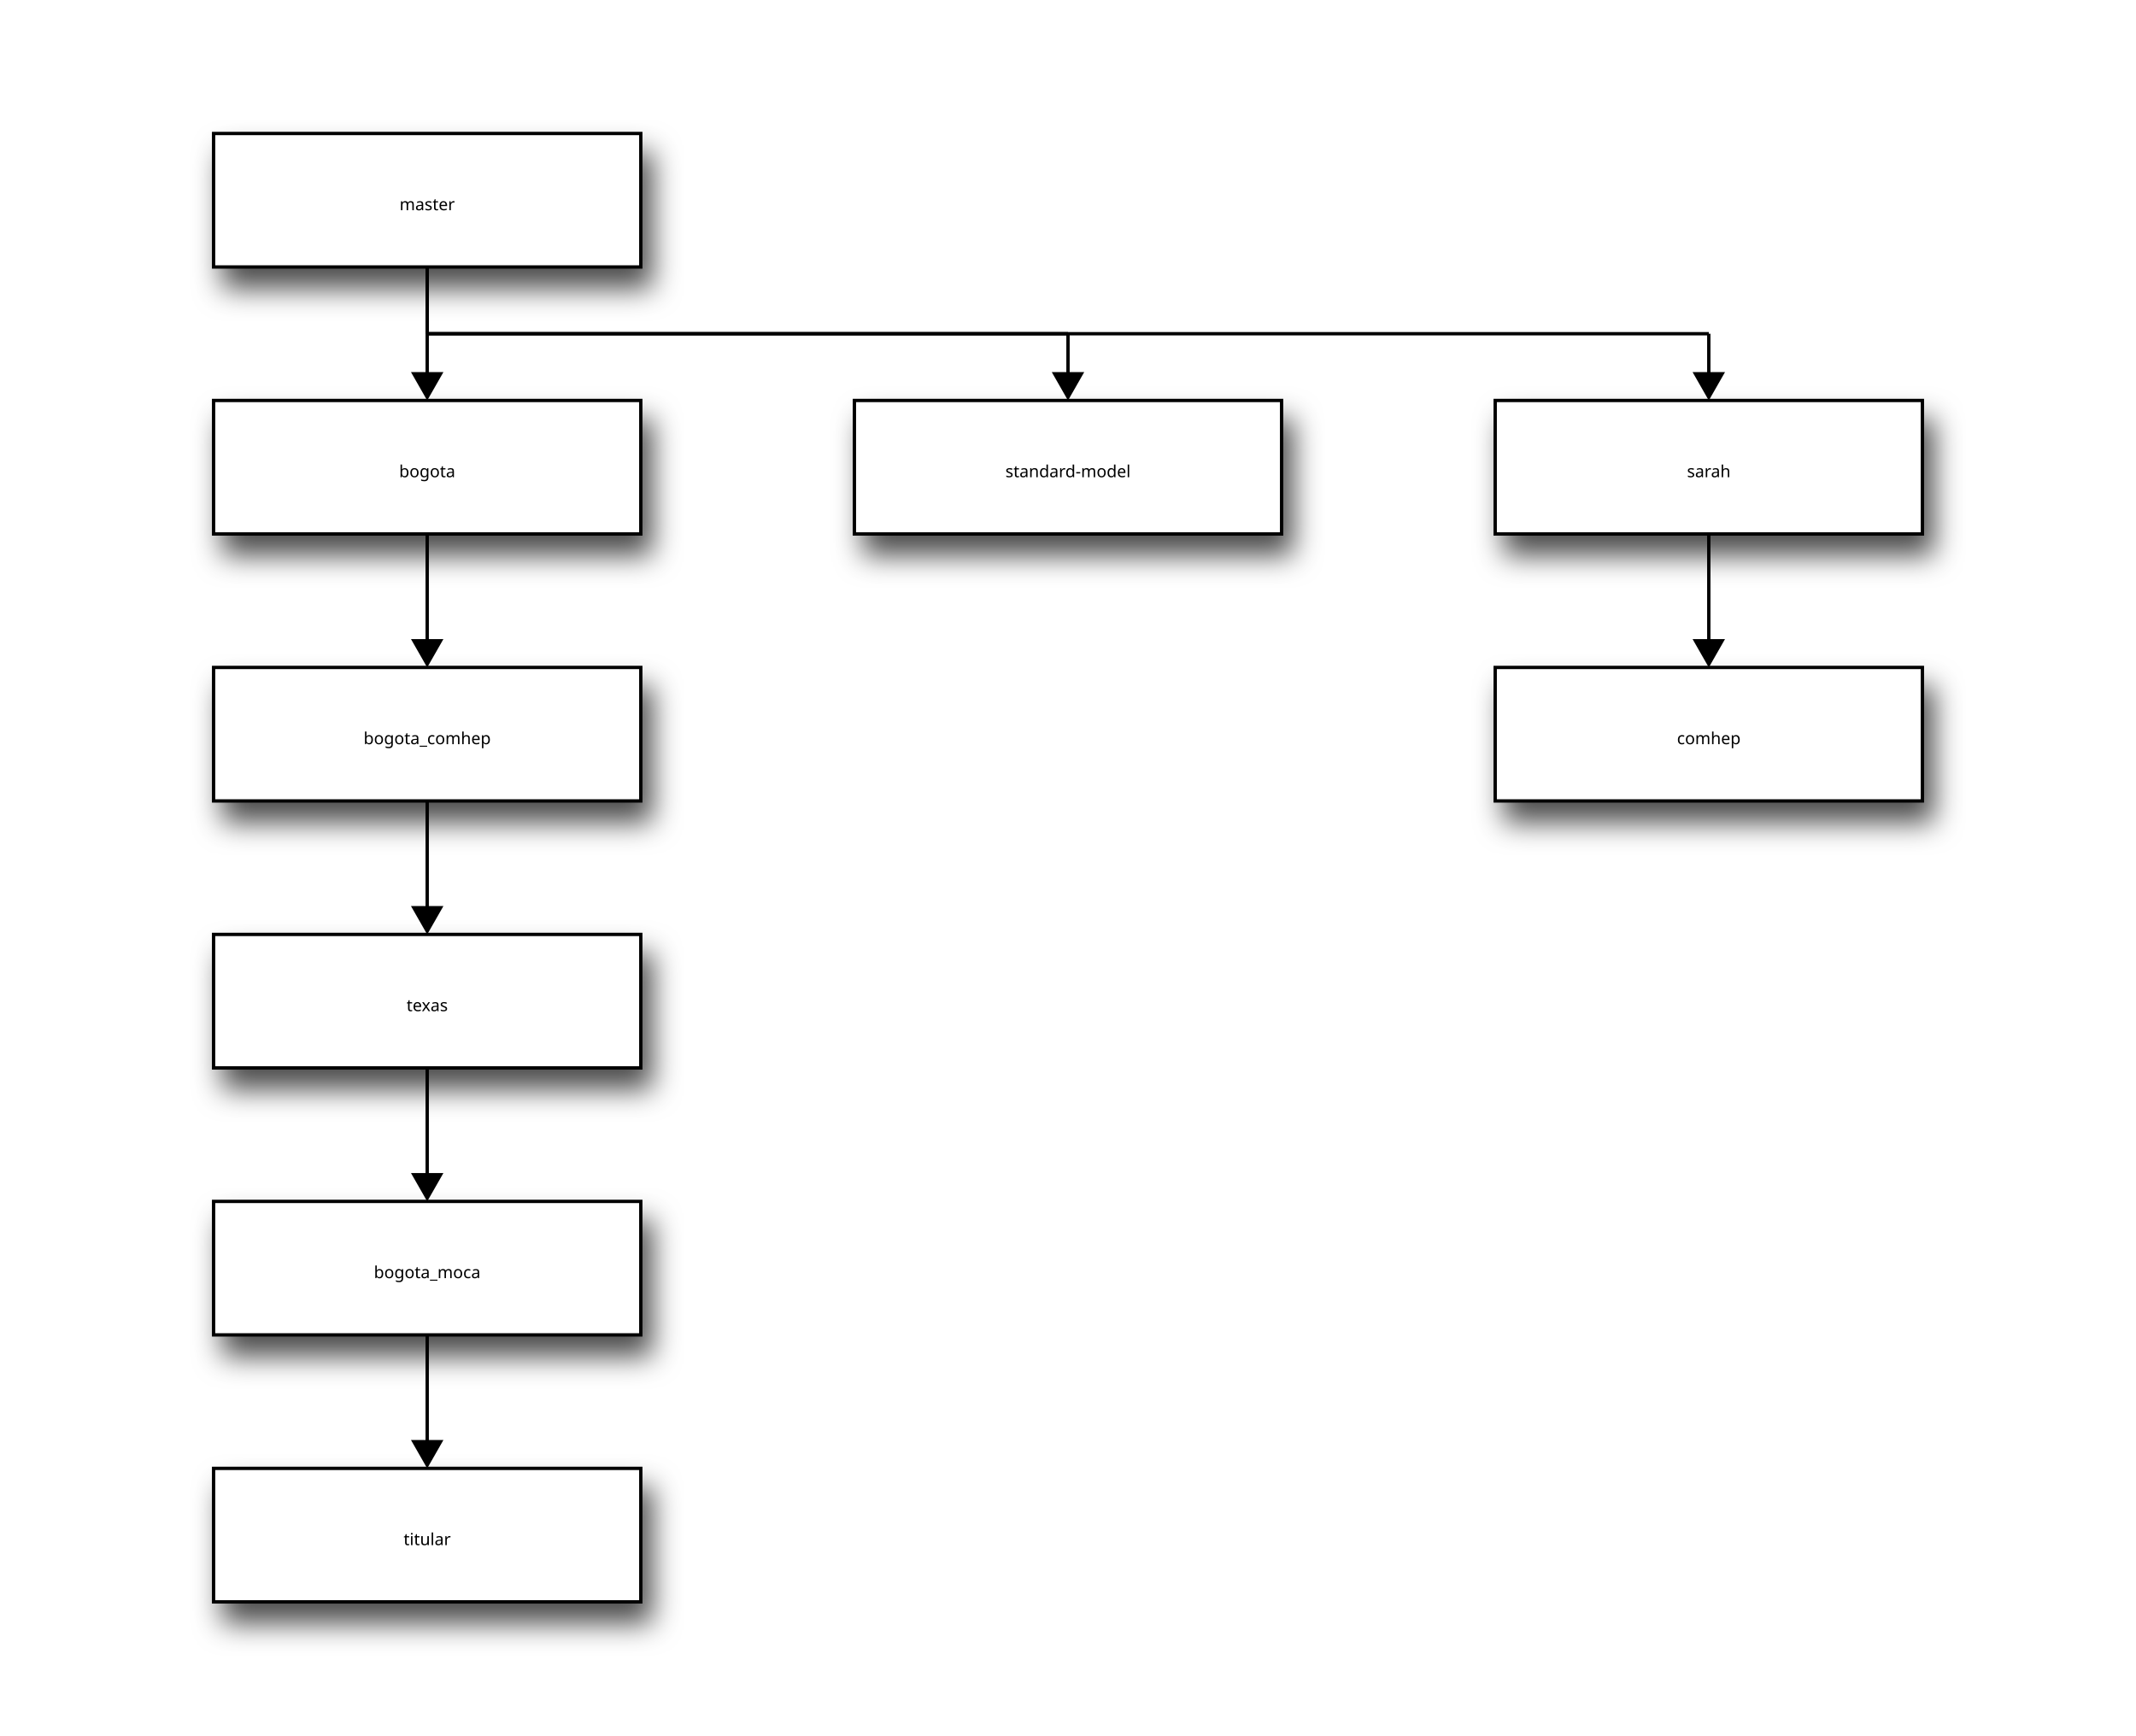
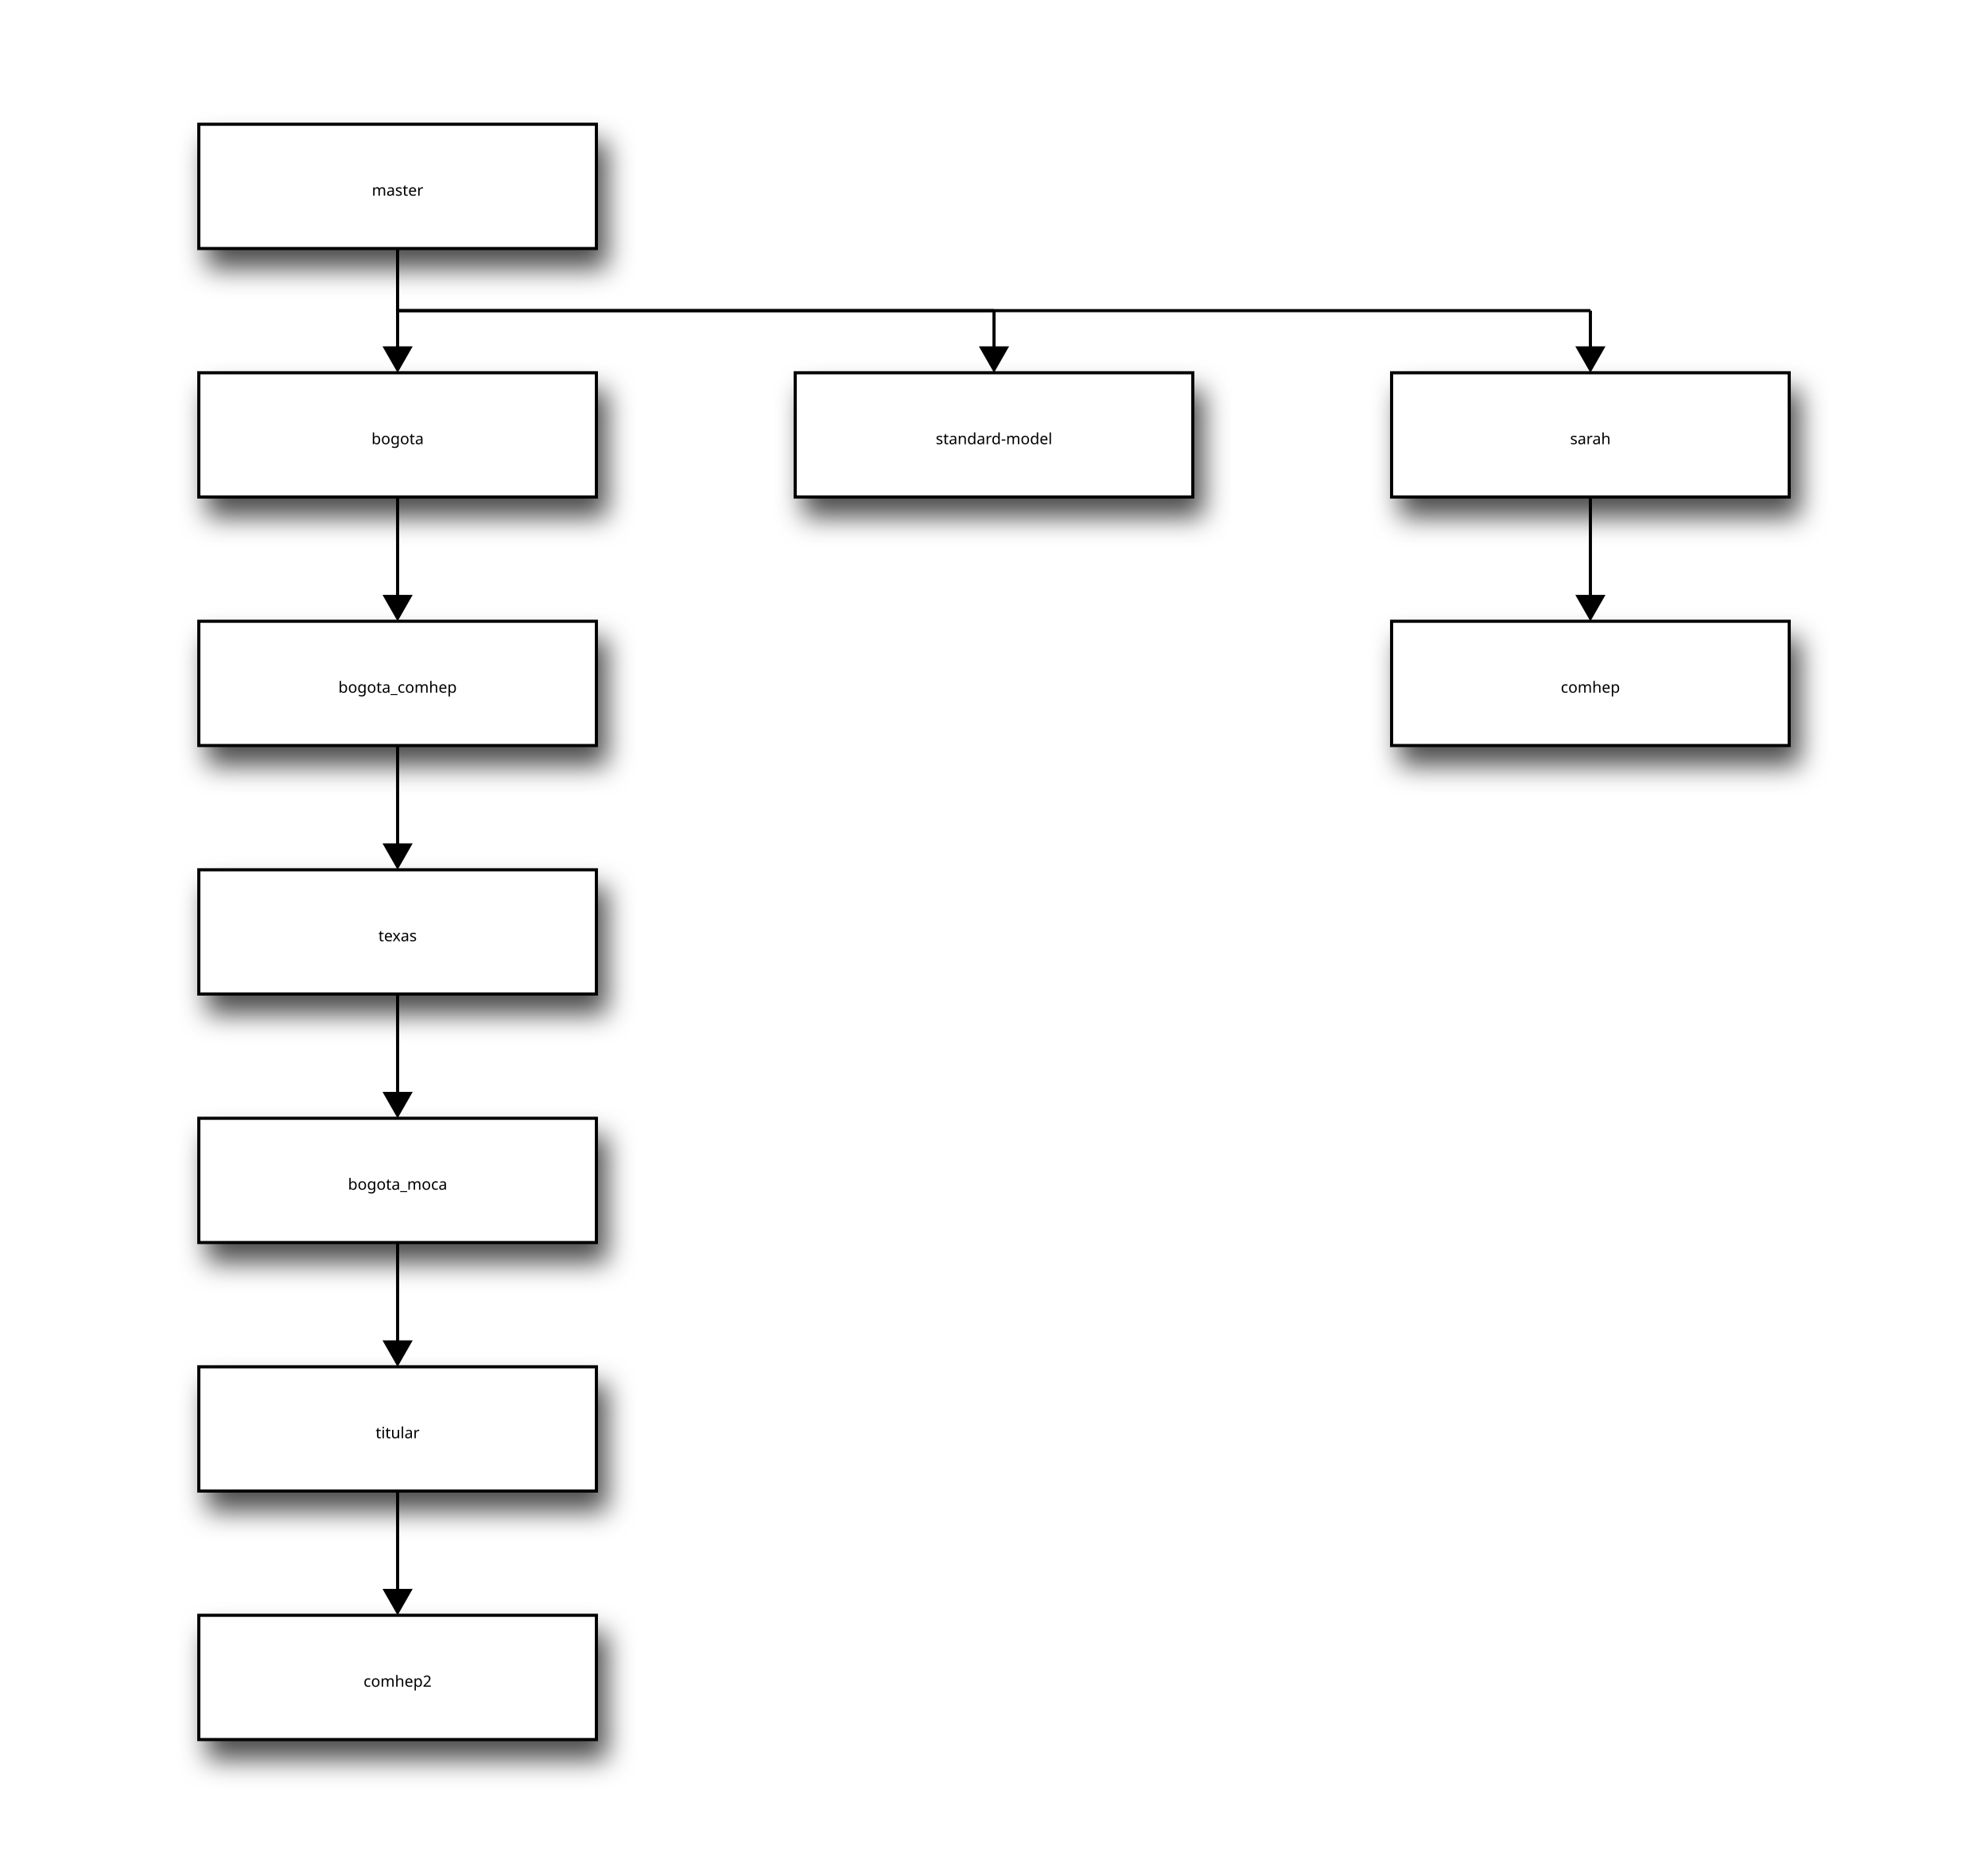
- <svg xmlns="http://www.w3.org/2000/svg" viewBox="0 0 640 520">
+ <svg xmlns="http://www.w3.org/2000/svg" viewBox="0 0 640 600">
  <defs id="defs_block">
    <filter height="1.504" id="filter_blur" width="1.157" x="-0.079" y="-0.252">
      <feGaussianBlur id="feGaussianBlur3780" stdDeviation="4.2" />
    </filter>
  </defs>
  <rect fill="rgb(0,0,0)" height="40" stroke="rgb(0,0,0)" style="filter:url(#filter_blur);opacity:0.7;fill-opacity:1" width="128" x="67" y="46" />
  <rect fill="rgb(0,0,0)" height="40" stroke="rgb(0,0,0)" style="filter:url(#filter_blur);opacity:0.7;fill-opacity:1" width="128" x="67" y="126" />
  <rect fill="rgb(0,0,0)" height="40" stroke="rgb(0,0,0)" style="filter:url(#filter_blur);opacity:0.7;fill-opacity:1" width="128" x="259" y="126" />
  <rect fill="rgb(0,0,0)" height="40" stroke="rgb(0,0,0)" style="filter:url(#filter_blur);opacity:0.7;fill-opacity:1" width="128" x="451" y="126" />
  <rect fill="rgb(0,0,0)" height="40" stroke="rgb(0,0,0)" style="filter:url(#filter_blur);opacity:0.7;fill-opacity:1" width="128" x="67" y="206" />
  <rect fill="rgb(0,0,0)" height="40" stroke="rgb(0,0,0)" style="filter:url(#filter_blur);opacity:0.7;fill-opacity:1" width="128" x="67" y="286" />
  <rect fill="rgb(0,0,0)" height="40" stroke="rgb(0,0,0)" style="filter:url(#filter_blur);opacity:0.7;fill-opacity:1" width="128" x="67" y="366" />
  <rect fill="rgb(0,0,0)" height="40" stroke="rgb(0,0,0)" style="filter:url(#filter_blur);opacity:0.7;fill-opacity:1" width="128" x="67" y="446" />
+   <rect fill="rgb(0,0,0)" height="40" stroke="rgb(0,0,0)" style="filter:url(#filter_blur);opacity:0.7;fill-opacity:1" width="128" x="67" y="526" />
  <rect fill="rgb(0,0,0)" height="40" stroke="rgb(0,0,0)" style="filter:url(#filter_blur);opacity:0.7;fill-opacity:1" width="128" x="451" y="206" />
  <rect fill="rgb(255,255,255)" height="40" stroke="rgb(0,0,0)" width="128" x="64" y="40" />
  <text fill="rgb(0,0,0)" font-family="sans-serif" font-size="5" font-style="normal" font-weight="normal" text-anchor="middle" textLength="17" x="128" y="63">master</text>
  <rect fill="rgb(255,255,255)" height="40" stroke="rgb(0,0,0)" width="128" x="64" y="120" />
  <text fill="rgb(0,0,0)" font-family="sans-serif" font-size="5" font-style="normal" font-weight="normal" text-anchor="middle" textLength="17" x="128" y="143">bogota</text>
  <rect fill="rgb(255,255,255)" height="40" stroke="rgb(0,0,0)" width="128" x="256" y="120" />
  <text fill="rgb(0,0,0)" font-family="sans-serif" font-size="5" font-style="normal" font-weight="normal" text-anchor="middle" textLength="39" x="320" y="143">standard-model</text>
  <rect fill="rgb(255,255,255)" height="40" stroke="rgb(0,0,0)" width="128" x="448" y="120" />
  <text fill="rgb(0,0,0)" font-family="sans-serif" font-size="5" font-style="normal" font-weight="normal" text-anchor="middle" textLength="14" x="512" y="143">sarah</text>
  <rect fill="rgb(255,255,255)" height="40" stroke="rgb(0,0,0)" width="128" x="64" y="200" />
  <text fill="rgb(0,0,0)" font-family="sans-serif" font-size="5" font-style="normal" font-weight="normal" text-anchor="middle" textLength="36" x="128" y="223">bogota_comhep</text>
  <rect fill="rgb(255,255,255)" height="40" stroke="rgb(0,0,0)" width="128" x="64" y="280" />
  <text fill="rgb(0,0,0)" font-family="sans-serif" font-size="5" font-style="normal" font-weight="normal" text-anchor="middle" textLength="14" x="128" y="303">texas</text>
  <rect fill="rgb(255,255,255)" height="40" stroke="rgb(0,0,0)" width="128" x="64" y="360" />
  <text fill="rgb(0,0,0)" font-family="sans-serif" font-size="5" font-style="normal" font-weight="normal" text-anchor="middle" textLength="31" x="128" y="383">bogota_moca</text>
  <rect fill="rgb(255,255,255)" height="40" stroke="rgb(0,0,0)" width="128" x="64" y="440" />
  <text fill="rgb(0,0,0)" font-family="sans-serif" font-size="5" font-style="normal" font-weight="normal" text-anchor="middle" textLength="20" x="128" y="463">titular</text>
+   <rect fill="rgb(255,255,255)" height="40" stroke="rgb(0,0,0)" width="128" x="64" y="520" />
+   <text fill="rgb(0,0,0)" font-family="sans-serif" font-size="5" font-style="normal" font-weight="normal" text-anchor="middle" textLength="20" x="128" y="543">comhep2</text>
  <rect fill="rgb(255,255,255)" height="40" stroke="rgb(0,0,0)" width="128" x="448" y="200" />
  <text fill="rgb(0,0,0)" font-family="sans-serif" font-size="5" font-style="normal" font-weight="normal" text-anchor="middle" textLength="17" x="512" y="223">comhep</text>
+   <path d="M 128 80 L 128 100" fill="none" stroke="rgb(0,0,0)" />
+   <path d="M 128 100 L 320 100" fill="none" stroke="rgb(0,0,0)" />
+   <path d="M 320 100 L 320 112" fill="none" stroke="rgb(0,0,0)" />
+   <polygon fill="rgb(0,0,0)" points="320,119 316,112 324,112 320,119" stroke="rgb(0,0,0)" />
+   <path d="M 128 80 L 128 112" fill="none" stroke="rgb(0,0,0)" />
+   <polygon fill="rgb(0,0,0)" points="128,119 124,112 132,112 128,119" stroke="rgb(0,0,0)" />
  <path d="M 128 80 L 128 100" fill="none" stroke="rgb(0,0,0)" />
  <path d="M 128 100 L 512 100" fill="none" stroke="rgb(0,0,0)" />
  <path d="M 512 100 L 512 112" fill="none" stroke="rgb(0,0,0)" />
  <polygon fill="rgb(0,0,0)" points="512,119 508,112 516,112 512,119" stroke="rgb(0,0,0)" />
-   <path d="M 128 80 L 128 112" fill="none" stroke="rgb(0,0,0)" />
-   <polygon fill="rgb(0,0,0)" points="128,119 124,112 132,112 128,119" stroke="rgb(0,0,0)" />
-   <path d="M 128 80 L 128 100" fill="none" stroke="rgb(0,0,0)" />
-   <path d="M 128 100 L 320 100" fill="none" stroke="rgb(0,0,0)" />
-   <path d="M 320 100 L 320 112" fill="none" stroke="rgb(0,0,0)" />
-   <polygon fill="rgb(0,0,0)" points="320,119 316,112 324,112 320,119" stroke="rgb(0,0,0)" />
  <path d="M 128 160 L 128 192" fill="none" stroke="rgb(0,0,0)" />
  <polygon fill="rgb(0,0,0)" points="128,199 124,192 132,192 128,199" stroke="rgb(0,0,0)" />
  <path d="M 512 160 L 512 192" fill="none" stroke="rgb(0,0,0)" />
  <polygon fill="rgb(0,0,0)" points="512,199 508,192 516,192 512,199" stroke="rgb(0,0,0)" />
  <path d="M 128 240 L 128 272" fill="none" stroke="rgb(0,0,0)" />
  <polygon fill="rgb(0,0,0)" points="128,279 124,272 132,272 128,279" stroke="rgb(0,0,0)" />
  <path d="M 128 320 L 128 352" fill="none" stroke="rgb(0,0,0)" />
  <polygon fill="rgb(0,0,0)" points="128,359 124,352 132,352 128,359" stroke="rgb(0,0,0)" />
  <path d="M 128 400 L 128 432" fill="none" stroke="rgb(0,0,0)" />
  <polygon fill="rgb(0,0,0)" points="128,439 124,432 132,432 128,439" stroke="rgb(0,0,0)" />
+   <path d="M 128 480 L 128 512" fill="none" stroke="rgb(0,0,0)" />
+   <polygon fill="rgb(0,0,0)" points="128,519 124,512 132,512 128,519" stroke="rgb(0,0,0)" />
</svg>
